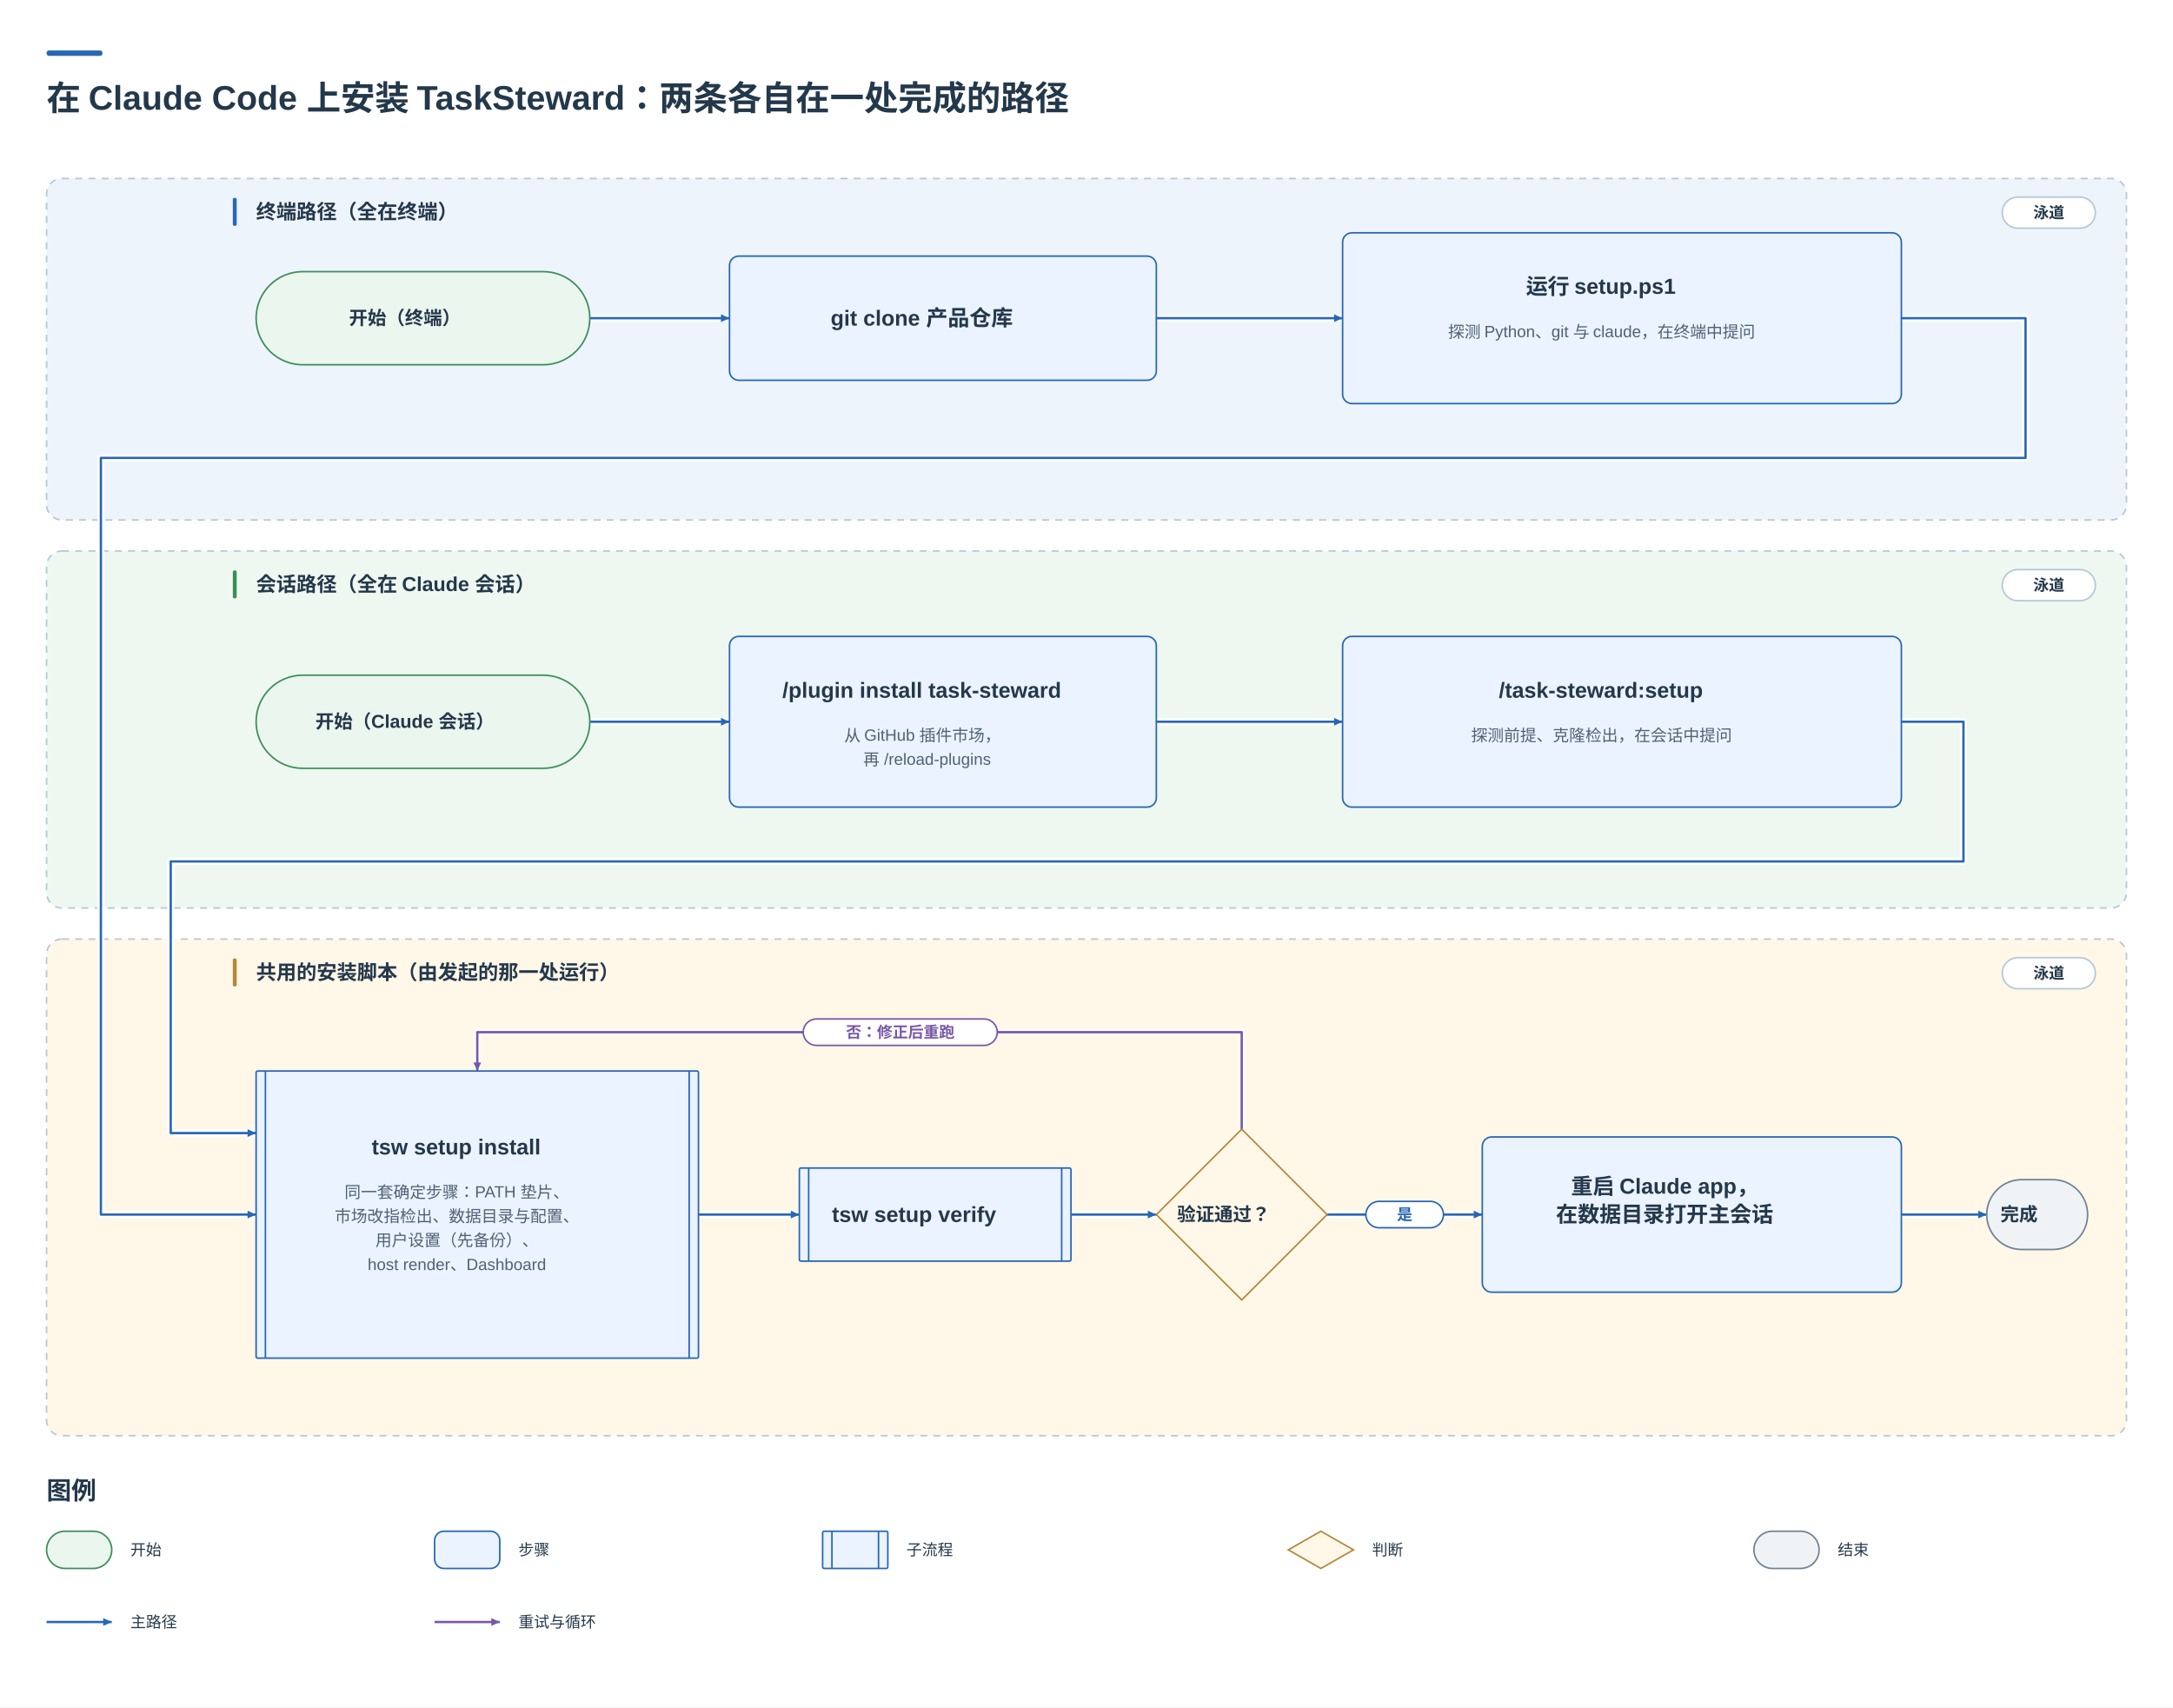
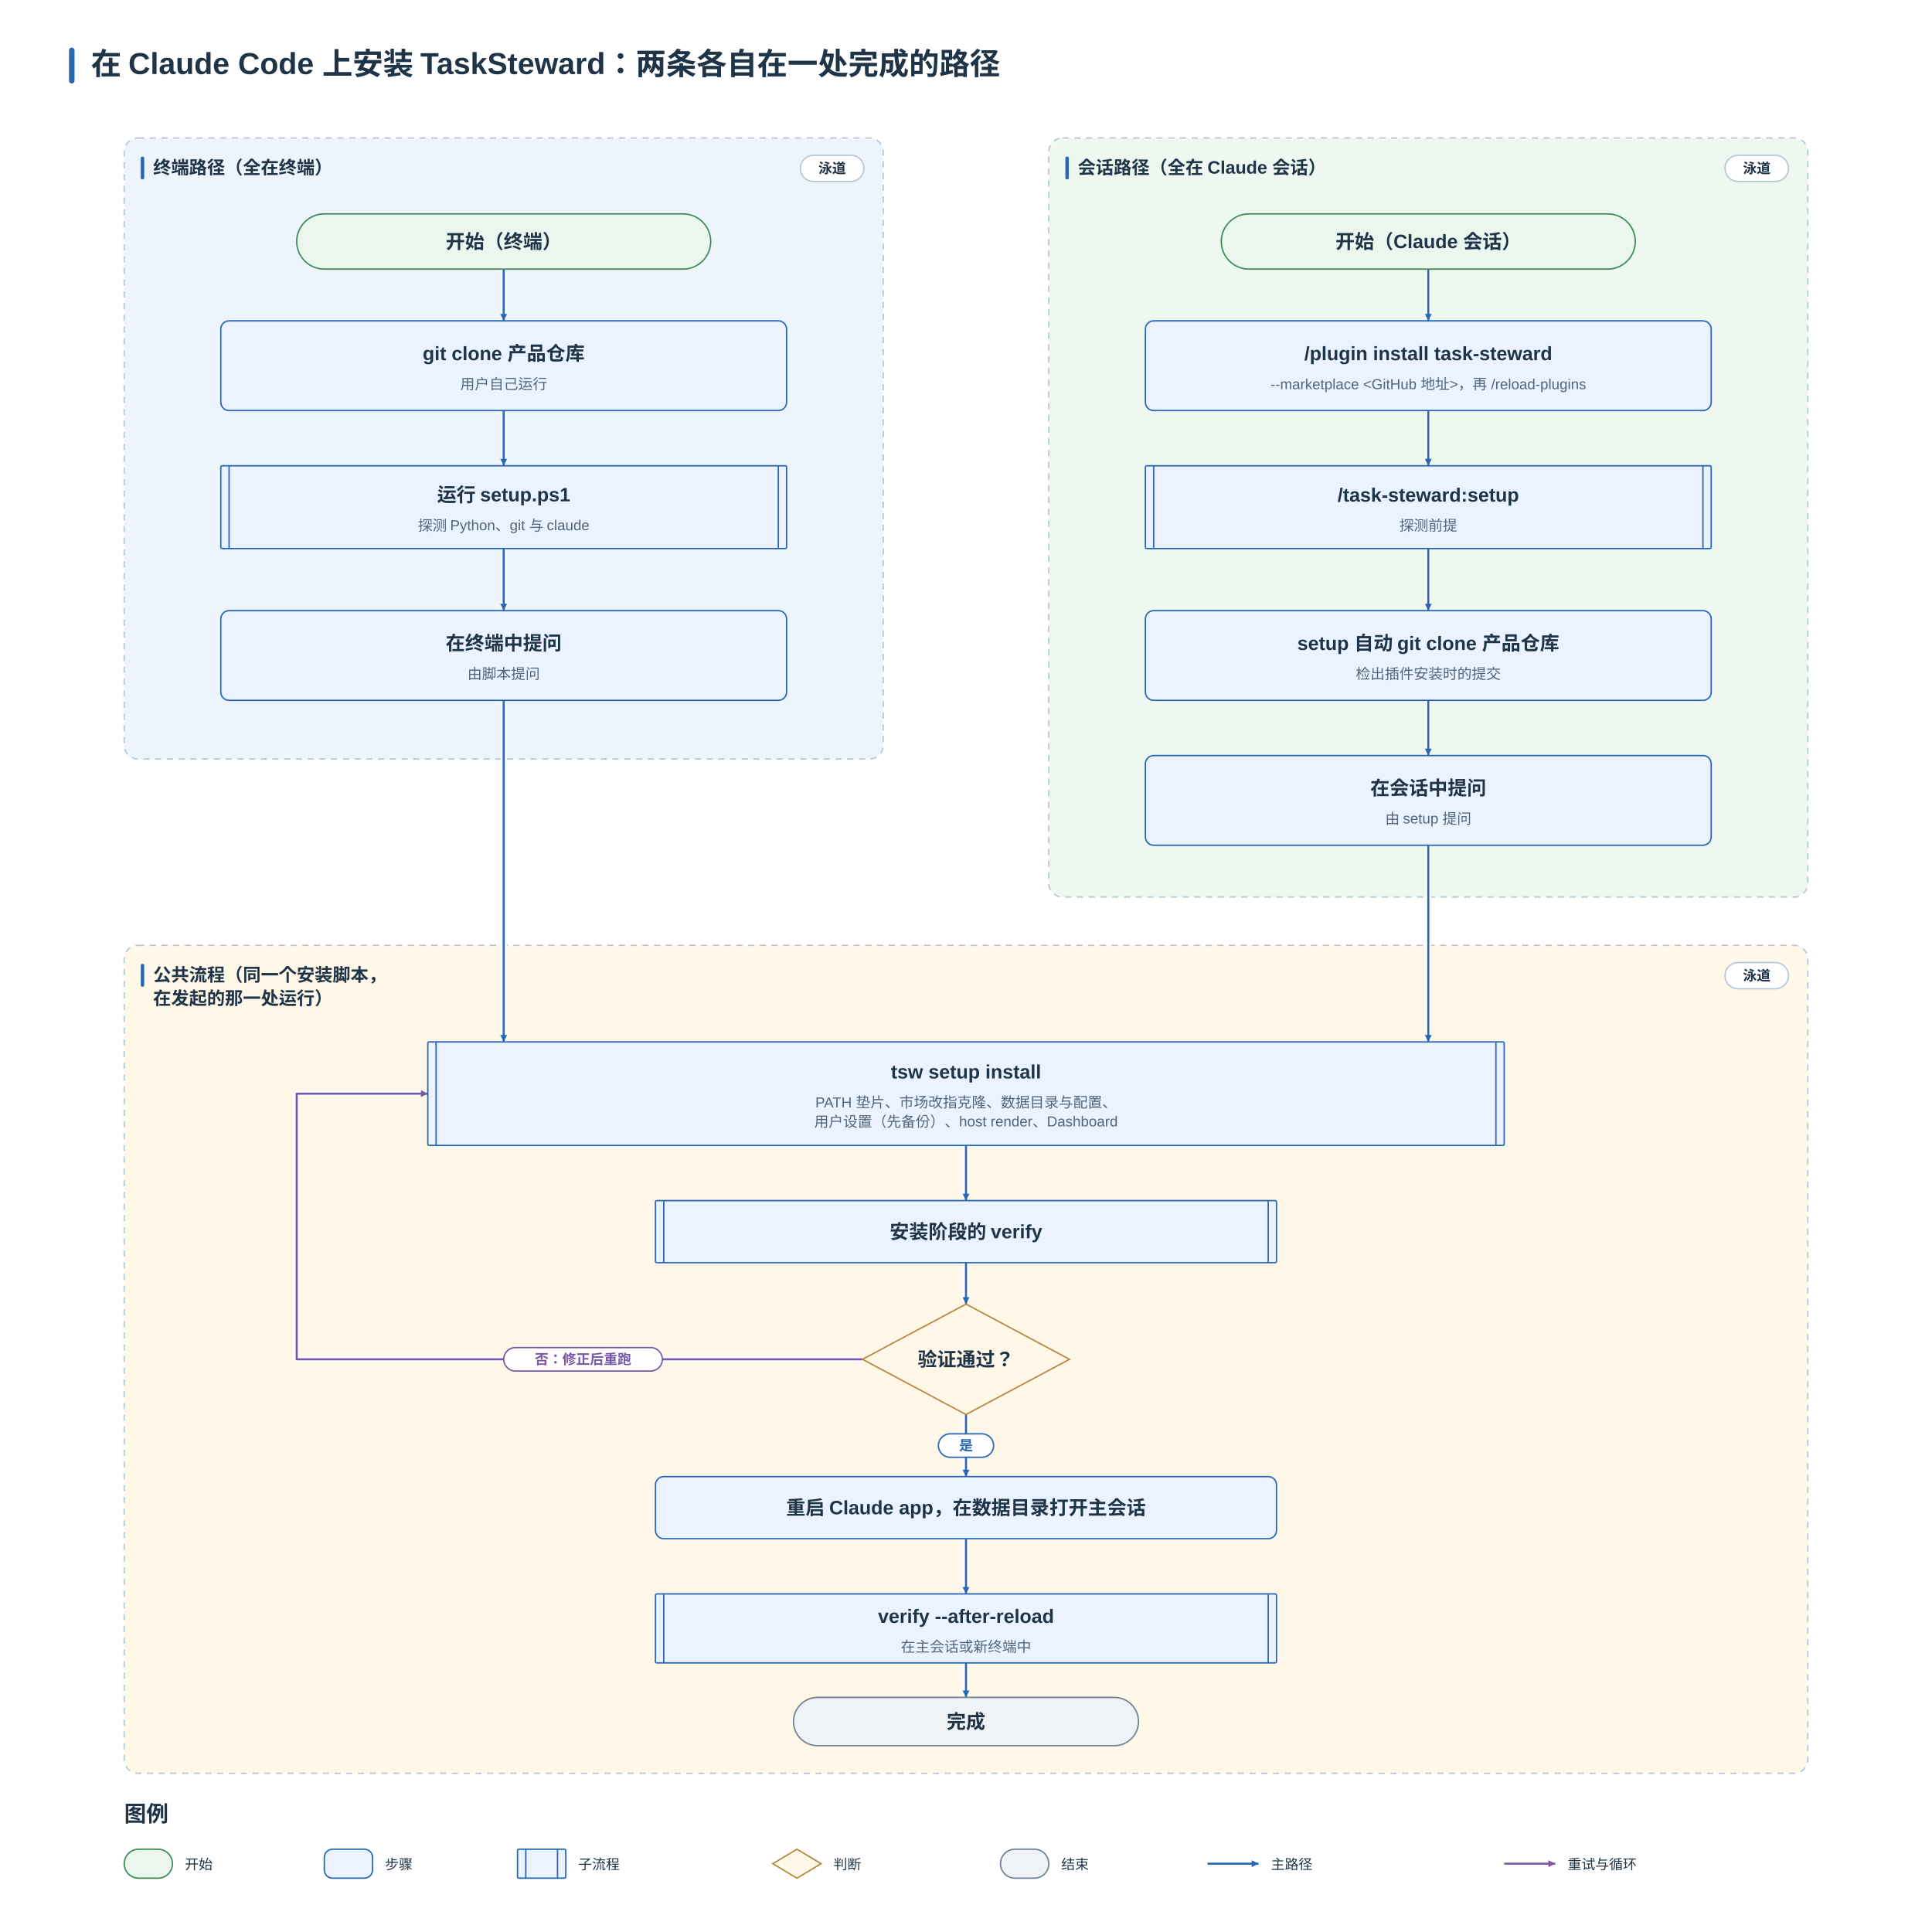
- <svg xmlns="http://www.w3.org/2000/svg" width="2800" height="2200" viewBox="0 0 2800 2200">
+ <svg xmlns="http://www.w3.org/2000/svg" width="2800" height="2800" viewBox="0 0 2800 2800">
  <defs>
-     <marker id="arrow-main" markerWidth="12" markerHeight="10" refX="11" refY="5" orient="auto" markerUnits="userSpaceOnUse">
-       <path d="M0 0 L11 5 L0 10 Z" fill="#2867B3" />
+     <marker id="arrow-main" markerWidth="12" markerHeight="12" refX="10" refY="5" orient="auto" markerUnits="userSpaceOnUse">
+       <path d="M 0 0 L 10 5 L 0 10 Z" fill="#2867B3" />
    </marker>
-     <marker id="arrow-loop" markerWidth="12" markerHeight="10" refX="11" refY="5" orient="auto" markerUnits="userSpaceOnUse">
-       <path d="M0 0 L11 5 L0 10 Z" fill="#7857A7" />
+     <marker id="arrow-loop" markerWidth="12" markerHeight="12" refX="10" refY="5" orient="auto" markerUnits="userSpaceOnUse">
+       <path d="M 0 0 L 10 5 L 0 10 Z" fill="#7857A7" />
    </marker>
  </defs>
-   <rect x="0" y="0" width="2800" height="2200" fill="white" />
+   <rect x="0" y="0" width="2800" height="2800" fill="#FFFFFF" />
  <g font-family="Segoe UI, &quot;Microsoft YaHei&quot;, Arial, sans-serif">
-     <rect x="60" y="65" width="72" height="7" rx="3" fill="#2867B3" />
-     <text x="60" y="142" font-size="44" font-weight="700" fill="#24384B" text-anchor="start">在 Claude Code 上安装 TaskSteward：两条各自在一处完成的路径</text>
-     <g data-boundary="Terminal path" data-box="60 230 2680 440">
-       <rect x="60" y="230" width="2680" height="440" rx="20" fill="#EEF4FC" stroke="#B6C7D6" stroke-width="2" stroke-dasharray="9 8" />
-       <rect x="300" y="255" width="5" height="36" rx="2" fill="#2867B3" />
-       <text x="330" y="282" font-size="26" font-weight="700" fill="#24384B" text-anchor="start">终端路径（全在终端）</text>
-       <rect x="2580" y="254" width="120" height="40" rx="20" fill="#FFFFFF" stroke="#B6C7D6" stroke-width="2" />
-       <text x="2640" y="281" font-size="20" font-weight="600" fill="#24384B" text-anchor="middle">泳道</text>
+     <rect x="100" y="69" width="8" height="52" rx="4" fill="#2867B3" />
+     <text x="132" y="108" font-size="44" font-weight="700" text-anchor="start" fill="#203448">在 Claude Code 上安装 TaskSteward：两条各自在一处完成的路径</text>
+     <g data-boundary="Terminal path" data-box="180 200 1100 900">
+       <rect x="180" y="200" width="1100" height="900" rx="20" fill="#EEF4FC" stroke="#B6C7D6" stroke-width="2" stroke-dasharray="9 8" />
+       <rect x="204" y="227" width="5" height="33" rx="2" fill="#2867B3" />
+       <text x="222" y="252" font-size="26" font-weight="700" text-anchor="start" fill="#203448">终端路径（全在终端）</text>
+       <text x="222" y="286" font-size="26" font-weight="700" text-anchor="start" fill="#203448" />
+       <rect x="1160" y="225" width="92" height="38" rx="19" fill="#FFFFFF" stroke="#B6C7D6" stroke-width="2" />
+       <text x="1206" y="251" font-size="20" font-weight="600" text-anchor="middle" fill="#203448">泳道</text>
    </g>
-     <g data-boundary="Session path" data-box="60 710 2680 460">
-       <rect x="60" y="710" width="2680" height="460" rx="20" fill="#EEF8F1" stroke="#B6C7D6" stroke-width="2" stroke-dasharray="9 8" />
-       <rect x="300" y="735" width="5" height="36" rx="2" fill="#3C8D5A" />
-       <text x="330" y="762" font-size="26" font-weight="700" fill="#24384B" text-anchor="start">会话路径（全在 Claude 会话）</text>
-       <rect x="2580" y="734" width="120" height="40" rx="20" fill="#FFFFFF" stroke="#B6C7D6" stroke-width="2" />
-       <text x="2640" y="761" font-size="20" font-weight="600" fill="#24384B" text-anchor="middle">泳道</text>
+     <g data-boundary="Session path" data-box="1520 200 1100 1100">
+       <rect x="1520" y="200" width="1100" height="1100" rx="20" fill="#EEF8F1" stroke="#B6C7D6" stroke-width="2" stroke-dasharray="9 8" />
+       <rect x="1544" y="227" width="5" height="33" rx="2" fill="#2867B3" />
+       <text x="1562" y="252" font-size="26" font-weight="700" text-anchor="start" fill="#203448">会话路径（全在 Claude 会话）</text>
+       <text x="1562" y="286" font-size="26" font-weight="700" text-anchor="start" fill="#203448" />
+       <rect x="2500" y="225" width="92" height="38" rx="19" fill="#FFFFFF" stroke="#B6C7D6" stroke-width="2" />
+       <text x="2546" y="251" font-size="20" font-weight="600" text-anchor="middle" fill="#203448">泳道</text>
    </g>
-     <g data-boundary="Shared installer (script)" data-box="60 1210 2680 640">
-       <rect x="60" y="1210" width="2680" height="640" rx="20" fill="#FFF7E8" stroke="#B6C7D6" stroke-width="2" stroke-dasharray="9 8" />
-       <rect x="300" y="1235" width="5" height="36" rx="2" fill="#B5873A" />
-       <text x="330" y="1262" font-size="26" font-weight="700" fill="#24384B" text-anchor="start">共用的安装脚本（由发起的那一处运行）</text>
-       <rect x="2580" y="1234" width="120" height="40" rx="20" fill="#FFFFFF" stroke="#B6C7D6" stroke-width="2" />
-       <text x="2640" y="1261" font-size="20" font-weight="600" fill="#24384B" text-anchor="middle">泳道</text>
+     <g data-boundary="Shared installer" data-box="180 1370 2440 1200">
+       <rect x="180" y="1370" width="2440" height="1200" rx="20" fill="#FFF7E8" stroke="#B6C7D6" stroke-width="2" stroke-dasharray="9 8" />
+       <rect x="204" y="1397" width="5" height="33" rx="2" fill="#2867B3" />
+       <text x="222" y="1422" font-size="26" font-weight="700" text-anchor="start" fill="#203448">公共流程（同一个安装脚本，</text>
+       <text x="222" y="1456" font-size="26" font-weight="700" text-anchor="start" fill="#203448">在发起的那一处运行）</text>
+       <rect x="2500" y="1395" width="92" height="38" rx="19" fill="#FFFFFF" stroke="#B6C7D6" stroke-width="2" />
+       <text x="2546" y="1421" font-size="20" font-weight="600" text-anchor="middle" fill="#203448">泳道</text>
    </g>
-     <path d="M760 410 H940" fill="none" stroke="white" stroke-width="9" stroke-linecap="round" stroke-linejoin="round" />
-     <path data-flow="1" data-category="main" stroke="#2867B3" marker-end="url(#arrow-main)" d="M760 410 H940" fill="none" stroke-width="3" stroke-linecap="round" stroke-linejoin="round" />
-     <path d="M1490 410 H1730" fill="none" stroke="white" stroke-width="9" stroke-linecap="round" stroke-linejoin="round" />
-     <path data-flow="2" data-category="main" stroke="#2867B3" marker-end="url(#arrow-main)" d="M1490 410 H1730" fill="none" stroke-width="3" stroke-linecap="round" stroke-linejoin="round" />
-     <path d="M2450 410 H2610 V590 H130 V1565 H330" fill="none" stroke="white" stroke-width="9" stroke-linecap="round" stroke-linejoin="round" />
-     <path data-flow="3" data-category="main" stroke="#2867B3" marker-end="url(#arrow-main)" d="M2450 410 H2610 V590 H130 V1565 H330" fill="none" stroke-width="3" stroke-linecap="round" stroke-linejoin="round" />
-     <path d="M760 930 H940" fill="none" stroke="white" stroke-width="9" stroke-linecap="round" stroke-linejoin="round" />
-     <path data-flow="4" data-category="main" stroke="#2867B3" marker-end="url(#arrow-main)" d="M760 930 H940" fill="none" stroke-width="3" stroke-linecap="round" stroke-linejoin="round" />
-     <path d="M1490 930 H1730" fill="none" stroke="white" stroke-width="9" stroke-linecap="round" stroke-linejoin="round" />
-     <path data-flow="5" data-category="main" stroke="#2867B3" marker-end="url(#arrow-main)" d="M1490 930 H1730" fill="none" stroke-width="3" stroke-linecap="round" stroke-linejoin="round" />
-     <path d="M2450 930 H2530 V1110 H220 V1460 H330" fill="none" stroke="white" stroke-width="9" stroke-linecap="round" stroke-linejoin="round" />
-     <path data-flow="6" data-category="main" stroke="#2867B3" marker-end="url(#arrow-main)" d="M2450 930 H2530 V1110 H220 V1460 H330" fill="none" stroke-width="3" stroke-linecap="round" stroke-linejoin="round" />
-     <path d="M900 1565 H1030" fill="none" stroke="white" stroke-width="9" stroke-linecap="round" stroke-linejoin="round" />
-     <path data-flow="7" data-category="main" stroke="#2867B3" marker-end="url(#arrow-main)" d="M900 1565 H1030" fill="none" stroke-width="3" stroke-linecap="round" stroke-linejoin="round" />
-     <path d="M1380 1565 H1490" fill="none" stroke="white" stroke-width="9" stroke-linecap="round" stroke-linejoin="round" />
-     <path data-flow="8" data-category="main" stroke="#2867B3" marker-end="url(#arrow-main)" d="M1380 1565 H1490" fill="none" stroke-width="3" stroke-linecap="round" stroke-linejoin="round" />
-     <path d="M1600 1455 V1330 H615 V1380" fill="none" stroke="white" stroke-width="9" stroke-linecap="round" stroke-linejoin="round" />
-     <path data-flow="9" data-category="loop" stroke="#7857A7" marker-end="url(#arrow-loop)" d="M1600 1455 V1330 H615 V1380" fill="none" stroke-width="3" stroke-linecap="round" stroke-linejoin="round" />
-     <path d="M1710 1565 H1910" fill="none" stroke="white" stroke-width="9" stroke-linecap="round" stroke-linejoin="round" />
-     <path data-flow="10" data-category="main" stroke="#2867B3" marker-end="url(#arrow-main)" d="M1710 1565 H1910" fill="none" stroke-width="3" stroke-linecap="round" stroke-linejoin="round" />
-     <path d="M2450 1565 H2560" fill="none" stroke="white" stroke-width="9" stroke-linecap="round" stroke-linejoin="round" />
-     <path data-flow="11" data-category="main" stroke="#2867B3" marker-end="url(#arrow-main)" d="M2450 1565 H2560" fill="none" stroke-width="3" stroke-linecap="round" stroke-linejoin="round" />
-     <g data-node="Start in a terminal" data-kind="start" data-box="330 350 430 120">
-       <rect x="330" y="350" width="430" height="120" rx="60.0" fill="#EAF6EE" stroke="#3C8D5A" stroke-width="2" />
-       <text x="545.0" y="418.16" font-size="24" font-weight="600" fill="#24384B" text-anchor="middle" xml:space="preserve">
-         <tspan x="545.0" y="418.16">开始（终端）</tspan>
-       </text>
+     <path d="M 730 390 V 465" fill="none" stroke="#FFFFFF" stroke-width="9" stroke-linejoin="round" />
+     <path data-flow="1" data-category="main" stroke="#2867B3" marker-end="url(#arrow-main)" d="M 730 390 V 465" fill="none" stroke-width="3" stroke-linejoin="round" />
+     <path d="M 730 595 V 675" fill="none" stroke="#FFFFFF" stroke-width="9" stroke-linejoin="round" />
+     <path data-flow="2" data-category="main" stroke="#2867B3" marker-end="url(#arrow-main)" d="M 730 595 V 675" fill="none" stroke-width="3" stroke-linejoin="round" />
+     <path d="M 730 795 V 885" fill="none" stroke="#FFFFFF" stroke-width="9" stroke-linejoin="round" />
+     <path data-flow="3" data-category="main" stroke="#2867B3" marker-end="url(#arrow-main)" d="M 730 795 V 885" fill="none" stroke-width="3" stroke-linejoin="round" />
+     <path d="M 730 1015 V 1510" fill="none" stroke="#FFFFFF" stroke-width="9" stroke-linejoin="round" />
+     <path data-flow="4" data-category="main" stroke="#2867B3" marker-end="url(#arrow-main)" d="M 730 1015 V 1510" fill="none" stroke-width="3" stroke-linejoin="round" />
+     <path d="M 2070 390 V 465" fill="none" stroke="#FFFFFF" stroke-width="9" stroke-linejoin="round" />
+     <path data-flow="5" data-category="main" stroke="#2867B3" marker-end="url(#arrow-main)" d="M 2070 390 V 465" fill="none" stroke-width="3" stroke-linejoin="round" />
+     <path d="M 2070 595 V 675" fill="none" stroke="#FFFFFF" stroke-width="9" stroke-linejoin="round" />
+     <path data-flow="6" data-category="main" stroke="#2867B3" marker-end="url(#arrow-main)" d="M 2070 595 V 675" fill="none" stroke-width="3" stroke-linejoin="round" />
+     <path d="M 2070 795 V 885" fill="none" stroke="#FFFFFF" stroke-width="9" stroke-linejoin="round" />
+     <path data-flow="7" data-category="main" stroke="#2867B3" marker-end="url(#arrow-main)" d="M 2070 795 V 885" fill="none" stroke-width="3" stroke-linejoin="round" />
+     <path d="M 2070 1015 V 1095" fill="none" stroke="#FFFFFF" stroke-width="9" stroke-linejoin="round" />
+     <path data-flow="8" data-category="main" stroke="#2867B3" marker-end="url(#arrow-main)" d="M 2070 1015 V 1095" fill="none" stroke-width="3" stroke-linejoin="round" />
+     <path d="M 2070 1225 V 1510" fill="none" stroke="#FFFFFF" stroke-width="9" stroke-linejoin="round" />
+     <path data-flow="9" data-category="main" stroke="#2867B3" marker-end="url(#arrow-main)" d="M 2070 1225 V 1510" fill="none" stroke-width="3" stroke-linejoin="round" />
+     <path d="M 1400 1660 V 1740" fill="none" stroke="#FFFFFF" stroke-width="9" stroke-linejoin="round" />
+     <path data-flow="10" data-category="main" stroke="#2867B3" marker-end="url(#arrow-main)" d="M 1400 1660 V 1740" fill="none" stroke-width="3" stroke-linejoin="round" />
+     <path d="M 1400 1830 V 1890" fill="none" stroke="#FFFFFF" stroke-width="9" stroke-linejoin="round" />
+     <path data-flow="11" data-category="main" stroke="#2867B3" marker-end="url(#arrow-main)" d="M 1400 1830 V 1890" fill="none" stroke-width="3" stroke-linejoin="round" />
+     <path d="M 1250 1970 H 430 V 1585 H 620" fill="none" stroke="#FFFFFF" stroke-width="9" stroke-linejoin="round" />
+     <path data-flow="12" data-category="loop" stroke="#7857A7" marker-end="url(#arrow-loop)" d="M 1250 1970 H 430 V 1585 H 620" fill="none" stroke-width="3" stroke-linejoin="round" />
+     <path d="M 1400 2050 V 2140" fill="none" stroke="#FFFFFF" stroke-width="9" stroke-linejoin="round" />
+     <path data-flow="13" data-category="main" stroke="#2867B3" marker-end="url(#arrow-main)" d="M 1400 2050 V 2140" fill="none" stroke-width="3" stroke-linejoin="round" />
+     <path d="M 1400 2230 V 2310" fill="none" stroke="#FFFFFF" stroke-width="9" stroke-linejoin="round" />
+     <path data-flow="14" data-category="main" stroke="#2867B3" marker-end="url(#arrow-main)" d="M 1400 2230 V 2310" fill="none" stroke-width="3" stroke-linejoin="round" />
+     <path d="M 1400 2410 V 2460" fill="none" stroke="#FFFFFF" stroke-width="9" stroke-linejoin="round" />
+     <path data-flow="15" data-category="main" stroke="#2867B3" marker-end="url(#arrow-main)" d="M 1400 2410 V 2460" fill="none" stroke-width="3" stroke-linejoin="round" />
+     <g data-node="Start in a terminal" data-kind="start" data-box="430 310 600 80">
+       <rect x="430" y="310" width="600" height="80" rx="40.0" fill="#EAF6EE" stroke="#3C8D5A" stroke-width="2" />
+       <text x="730.0" y="360.0" font-size="28" font-weight="600" text-anchor="middle" fill="#203448">开始（终端）</text>
    </g>
-     <g data-node="git clone the product repository" data-kind="step" data-box="940 330 550 160">
-       <rect x="940" y="330" width="550" height="160" rx="12" fill="#EAF3FF" stroke="#2867B3" stroke-width="2" />
-       <text x="1215.0" y="419.52" font-size="28" font-weight="600" fill="#24384B" text-anchor="middle" xml:space="preserve">
-         <tspan x="1215.0" y="419.52">git clone 产品仓库</tspan>
-       </text>
+     <g data-node="git clone the product repository" data-kind="step" data-box="320 465 820 130">
+       <rect x="320" y="465" width="820" height="130" rx="12" fill="#EAF3FF" stroke="#2867B3" stroke-width="2" />
+       <text x="730.0" y="522.0" font-size="28" font-weight="600" text-anchor="middle" fill="#203448">git clone 产品仓库</text>
+       <text x="730.0" y="564.0" font-size="21" font-weight="400" text-anchor="middle" fill="#52657A">用户自己运行</text>
    </g>
-     <g data-node="Run setup.ps1" data-kind="step" data-box="1730 300 720 220">
-       <rect x="1730" y="300" width="720" height="220" rx="12" fill="#EAF3FF" stroke="#2867B3" stroke-width="2" />
-       <text x="2090.0" y="379.0" font-size="28" font-weight="600" fill="#24384B" text-anchor="middle" xml:space="preserve">
-         <tspan x="2090.0" y="379.0">运行 setup.ps1</tspan>
-       </text>
-       <text x="2090.0" y="435.0" font-size="21" font-weight="400" fill="#506174" text-anchor="middle" xml:space="preserve">
-         <tspan x="2090.0" y="435.0">探测 Python、git 与 claude，在终端中提问</tspan>
-         <tspan x="2090.0" y="466.0" />
-       </text>
+     <g data-node="Run setup.ps1" data-kind="subprocess" data-box="320 675 820 120">
+       <rect x="320" y="675" width="820" height="120" rx="2" fill="#EAF3FF" stroke="#2867B3" stroke-width="2" />
+       <line x1="332" y1="675" x2="332" y2="795" stroke="#2867B3" stroke-width="2" />
+       <line x1="1128" y1="675" x2="1128" y2="795" stroke="#2867B3" stroke-width="2" />
+       <text x="730.0" y="727.0" font-size="28" font-weight="600" text-anchor="middle" fill="#203448">运行 setup.ps1</text>
+       <text x="730.0" y="769.0" font-size="21" font-weight="400" text-anchor="middle" fill="#52657A">探测 Python、git 与 claude</text>
    </g>
-     <g data-node="Start in a Claude session" data-kind="start" data-box="330 870 430 120">
-       <rect x="330" y="870" width="430" height="120" rx="60.0" fill="#EAF6EE" stroke="#3C8D5A" stroke-width="2" />
-       <text x="545.0" y="938.16" font-size="24" font-weight="600" fill="#24384B" text-anchor="middle" xml:space="preserve">
-         <tspan x="545.0" y="938.16">开始（Claude 会话）</tspan>
-       </text>
+     <g data-node="Ask the questions in the terminal" data-kind="step" data-box="320 885 820 130">
+       <rect x="320" y="885" width="820" height="130" rx="12" fill="#EAF3FF" stroke="#2867B3" stroke-width="2" />
+       <text x="730.0" y="942.0" font-size="28" font-weight="600" text-anchor="middle" fill="#203448">在终端中提问</text>
+       <text x="730.0" y="984.0" font-size="21" font-weight="400" text-anchor="middle" fill="#52657A">由脚本提问</text>
    </g>
-     <g data-node="/plugin install task-steward" data-kind="step" data-box="940 820 550 220">
-       <rect x="940" y="820" width="550" height="220" rx="12" fill="#EAF3FF" stroke="#2867B3" stroke-width="2" />
-       <text x="1215.0" y="899.0" font-size="28" font-weight="600" fill="#24384B" text-anchor="middle" xml:space="preserve">
-         <tspan x="1215.0" y="899.0">/plugin install task-steward</tspan>
-       </text>
-       <text x="1215.0" y="955.0" font-size="21" font-weight="400" fill="#506174" text-anchor="middle" xml:space="preserve">
-         <tspan x="1215.0" y="955.0">从 GitHub 插件市场，</tspan>
-         <tspan x="1215.0" y="986.0">再 /reload-plugins</tspan>
-       </text>
+     <g data-node="Start in a session" data-kind="start" data-box="1770 310 600 80">
+       <rect x="1770" y="310" width="600" height="80" rx="40.0" fill="#EAF6EE" stroke="#3C8D5A" stroke-width="2" />
+       <text x="2070.0" y="360.0" font-size="28" font-weight="600" text-anchor="middle" fill="#203448">开始（Claude 会话）</text>
    </g>
-     <g data-node="/task-steward:setup" data-kind="step" data-box="1730 820 720 220">
-       <rect x="1730" y="820" width="720" height="220" rx="12" fill="#EAF3FF" stroke="#2867B3" stroke-width="2" />
-       <text x="2090.0" y="899.0" font-size="28" font-weight="600" fill="#24384B" text-anchor="middle" xml:space="preserve">
-         <tspan x="2090.0" y="899.0">/task-steward:setup</tspan>
-       </text>
-       <text x="2090.0" y="955.0" font-size="21" font-weight="400" fill="#506174" text-anchor="middle" xml:space="preserve">
-         <tspan x="2090.0" y="955.0">探测前提、克隆检出，在会话中提问</tspan>
-         <tspan x="2090.0" y="986.0" />
-       </text>
+     <g data-node="/plugin install task-steward" data-kind="step" data-box="1660 465 820 130">
+       <rect x="1660" y="465" width="820" height="130" rx="12" fill="#EAF3FF" stroke="#2867B3" stroke-width="2" />
+       <text x="2070.0" y="522.0" font-size="28" font-weight="600" text-anchor="middle" fill="#203448">/plugin install task-steward</text>
+       <text x="2070.0" y="564.0" font-size="21" font-weight="400" text-anchor="middle" fill="#52657A">--marketplace &lt;GitHub 地址&gt;，再 /reload-plugins</text>
    </g>
-     <g data-node="tsw setup install" data-kind="subprocess" data-box="330 1380 570 370">
-       <rect x="330" y="1380" width="570" height="370" rx="2" fill="#EAF3FF" stroke="#2867B3" stroke-width="2" />
-       <line x1="342" y1="1380" x2="342" y2="1750" stroke="#2867B3" stroke-width="2" />
-       <line x1="888" y1="1380" x2="888" y2="1750" stroke="#2867B3" stroke-width="2" />
-       <text x="615.0" y="1487.5" font-size="28" font-weight="600" fill="#24384B" text-anchor="middle" xml:space="preserve">
-         <tspan x="615.0" y="1487.5">tsw setup install</tspan>
-       </text>
-       <text x="615.0" y="1543.5" font-size="21" font-weight="400" fill="#506174" text-anchor="middle" xml:space="preserve">
-         <tspan x="615.0" y="1543.5">同一套确定步骤：PATH 垫片、</tspan>
-         <tspan x="615.0" y="1574.5">市场改指检出、数据目录与配置、</tspan>
-         <tspan x="615.0" y="1605.5">用户设置（先备份）、</tspan>
-         <tspan x="615.0" y="1636.5">host render、Dashboard</tspan>
-         <tspan x="615.0" y="1667.5" />
-       </text>
+     <g data-node="/task-steward:setup" data-kind="subprocess" data-box="1660 675 820 120">
+       <rect x="1660" y="675" width="820" height="120" rx="2" fill="#EAF3FF" stroke="#2867B3" stroke-width="2" />
+       <line x1="1672" y1="675" x2="1672" y2="795" stroke="#2867B3" stroke-width="2" />
+       <line x1="2468" y1="675" x2="2468" y2="795" stroke="#2867B3" stroke-width="2" />
+       <text x="2070.0" y="727.0" font-size="28" font-weight="600" text-anchor="middle" fill="#203448">/task-steward:setup</text>
+       <text x="2070.0" y="769.0" font-size="21" font-weight="400" text-anchor="middle" fill="#52657A">探测前提</text>
    </g>
-     <g data-node="tsw setup verify" data-kind="subprocess" data-box="1030 1505 350 120">
-       <rect x="1030" y="1505" width="350" height="120" rx="2" fill="#EAF3FF" stroke="#2867B3" stroke-width="2" />
-       <line x1="1042" y1="1505" x2="1042" y2="1625" stroke="#2867B3" stroke-width="2" />
-       <line x1="1368" y1="1505" x2="1368" y2="1625" stroke="#2867B3" stroke-width="2" />
-       <text x="1205.0" y="1574.52" font-size="28" font-weight="600" fill="#24384B" text-anchor="middle" xml:space="preserve">
-         <tspan x="1205.0" y="1574.52">tsw setup verify</tspan>
-       </text>
+     <g data-node="setup clones the product repository" data-kind="step" data-box="1660 885 820 130">
+       <rect x="1660" y="885" width="820" height="130" rx="12" fill="#EAF3FF" stroke="#2867B3" stroke-width="2" />
+       <text x="2070.0" y="942.0" font-size="28" font-weight="600" text-anchor="middle" fill="#203448">setup 自动 git clone 产品仓库</text>
+       <text x="2070.0" y="984.0" font-size="21" font-weight="400" text-anchor="middle" fill="#52657A">检出插件安装时的提交</text>
    </g>
-     <g data-node="Verified?" data-kind="decision" data-box="1490 1455 220 220">
-       <polygon points="1600.0,1455 1710,1565.0 1600.0,1675 1490,1565.0" fill="#FFF7E8" stroke="#B5873A" stroke-width="2" />
-       <text x="1600.0" y="1573.16" font-size="24" font-weight="600" fill="#24384B" text-anchor="middle" xml:space="preserve">
-         <tspan x="1600.0" y="1573.16">验证通过？</tspan>
-       </text>
+     <g data-node="Ask the questions in the session" data-kind="step" data-box="1660 1095 820 130">
+       <rect x="1660" y="1095" width="820" height="130" rx="12" fill="#EAF3FF" stroke="#2867B3" stroke-width="2" />
+       <text x="2070.0" y="1152.0" font-size="28" font-weight="600" text-anchor="middle" fill="#203448">在会话中提问</text>
+       <text x="2070.0" y="1194.0" font-size="21" font-weight="400" text-anchor="middle" fill="#52657A">由 setup 提问</text>
    </g>
-     <g data-node="Restart Claude app, open the main session in the data directory" data-kind="step" data-box="1910 1465 540 200">
-       <rect x="1910" y="1465" width="540" height="200" rx="12" fill="#EAF3FF" stroke="#2867B3" stroke-width="2" />
-       <text x="2180.0" y="1538.52" font-size="28" font-weight="600" fill="#24384B" text-anchor="middle" xml:space="preserve">
-         <tspan x="2180.0" y="1538.52">重启 Claude app，</tspan>
-         <tspan x="2180.0" y="1574.52">在数据目录打开主会话</tspan>
-         <tspan x="2180.0" y="1610.52" />
-       </text>
+     <g data-node="tsw setup install" data-kind="subprocess" data-box="620 1510 1560 150">
+       <rect x="620" y="1510" width="1560" height="150" rx="2" fill="#EAF3FF" stroke="#2867B3" stroke-width="2" />
+       <line x1="632" y1="1510" x2="632" y2="1660" stroke="#2867B3" stroke-width="2" />
+       <line x1="2168" y1="1510" x2="2168" y2="1660" stroke="#2867B3" stroke-width="2" />
+       <text x="1400.0" y="1563.0" font-size="28" font-weight="600" text-anchor="middle" fill="#203448">tsw setup install</text>
+       <text x="1400.0" y="1605.0" font-size="21" font-weight="400" text-anchor="middle" fill="#52657A">PATH 垫片、市场改指克隆、数据目录与配置、</text>
+       <text x="1400.0" y="1633.0" font-size="21" font-weight="400" text-anchor="middle" fill="#52657A">用户设置（先备份）、host render、Dashboard</text>
    </g>
-     <g data-node="Done" data-kind="end" data-box="2560 1520 130 90">
-       <rect x="2560" y="1520" width="130" height="90" rx="45.0" fill="#F0F3F6" stroke="#708294" stroke-width="2" />
-       <text x="2625.0" y="1573.16" font-size="24" font-weight="600" fill="#24384B" text-anchor="middle" xml:space="preserve">
-         <tspan x="2625.0" y="1573.16">完成</tspan>
-       </text>
+     <g data-node="Install-time verify" data-kind="subprocess" data-box="950 1740 900 90">
+       <rect x="950" y="1740" width="900" height="90" rx="2" fill="#EAF3FF" stroke="#2867B3" stroke-width="2" />
+       <line x1="962" y1="1740" x2="962" y2="1830" stroke="#2867B3" stroke-width="2" />
+       <line x1="1838" y1="1740" x2="1838" y2="1830" stroke="#2867B3" stroke-width="2" />
+       <text x="1400.0" y="1795.0" font-size="28" font-weight="600" text-anchor="middle" fill="#203448">安装阶段的 verify</text>
    </g>
-     <g data-badge="9" data-box="1035 1313 250 34">
-       <rect x="1035" y="1313" width="250" height="34" rx="17" fill="#FFFFFF" stroke="#7857A7" stroke-width="2" />
-       <text x="1160.0" y="1337" font-size="20" font-weight="600" fill="#7857A7" text-anchor="middle">否：修正后重跑</text>
+     <g data-node="Verified?" data-kind="decision" data-box="1250 1890 300 160">
+       <polygon points="1400.0,1890 1550,1970.0 1400.0,2050 1250,1970.0" fill="#FFF7E8" stroke="#B5873A" stroke-width="2" />
+       <text x="1400.0" y="1980.0" font-size="28" font-weight="600" text-anchor="middle" fill="#203448">验证通过？</text>
    </g>
-     <g data-badge="10" data-box="1760 1548 100 34">
-       <rect x="1760" y="1548" width="100" height="34" rx="17" fill="#FFFFFF" stroke="#2867B3" stroke-width="2" />
-       <text x="1810.0" y="1572" font-size="20" font-weight="600" fill="#2867B3" text-anchor="middle">是</text>
+     <g data-node="Restart Claude app, open the main session" data-kind="step" data-box="950 2140 900 90">
+       <rect x="950" y="2140" width="900" height="90" rx="12" fill="#EAF3FF" stroke="#2867B3" stroke-width="2" />
+       <text x="1400.0" y="2195.0" font-size="28" font-weight="600" text-anchor="middle" fill="#203448">重启 Claude app，在数据目录打开主会话</text>
    </g>
-     <text x="60" y="1932" font-size="32" font-weight="700" fill="#24384B" text-anchor="start">图例</text>
-     <rect x="60" y="1973" width="84" height="48" rx="24.0" fill="#EAF6EE" stroke="#3C8D5A" stroke-width="2" />
-     <text x="168" y="2004" font-size="20" font-weight="400" fill="#24384B" text-anchor="start">开始</text>
-     <rect x="560" y="1973" width="84" height="48" rx="12" fill="#EAF3FF" stroke="#2867B3" stroke-width="2" />
-     <text x="668" y="2004" font-size="20" font-weight="400" fill="#24384B" text-anchor="start">步骤</text>
-     <rect x="1060" y="1973" width="84" height="48" rx="2" fill="#EAF3FF" stroke="#2867B3" stroke-width="2" />
-     <line x1="1072" y1="1973" x2="1072" y2="2021" stroke="#2867B3" stroke-width="2" />
-     <line x1="1132" y1="1973" x2="1132" y2="2021" stroke="#2867B3" stroke-width="2" />
-     <text x="1168" y="2004" font-size="20" font-weight="400" fill="#24384B" text-anchor="start">子流程</text>
-     <polygon points="1702.0,1973 1744,1997.0 1702.0,2021 1660,1997.0" fill="#FFF7E8" stroke="#B5873A" stroke-width="2" />
-     <text x="1768" y="2004" font-size="20" font-weight="400" fill="#24384B" text-anchor="start">判断</text>
-     <rect x="2260" y="1973" width="84" height="48" rx="24.0" fill="#F0F3F6" stroke="#708294" stroke-width="2" />
-     <text x="2368" y="2004" font-size="20" font-weight="400" fill="#24384B" text-anchor="start">结束</text>
-     <path d="M60 2090 H144" fill="none" stroke="#2867B3" stroke-width="3" stroke-linejoin="round" marker-end="url(#arrow-main)" />
-     <text x="168" y="2097" font-size="20" font-weight="400" fill="#24384B" text-anchor="start">主路径</text>
-     <path d="M560 2090 H644" fill="none" stroke="#7857A7" stroke-width="3" stroke-linejoin="round" marker-end="url(#arrow-loop)" />
-     <text x="668" y="2097" font-size="20" font-weight="400" fill="#24384B" text-anchor="start">重试与循环</text>
+     <g data-node="verify --after-reload" data-kind="subprocess" data-box="950 2310 900 100">
+       <rect x="950" y="2310" width="900" height="100" rx="2" fill="#EAF3FF" stroke="#2867B3" stroke-width="2" />
+       <line x1="962" y1="2310" x2="962" y2="2410" stroke="#2867B3" stroke-width="2" />
+       <line x1="1838" y1="2310" x2="1838" y2="2410" stroke="#2867B3" stroke-width="2" />
+       <text x="1400.0" y="2352.0" font-size="28" font-weight="600" text-anchor="middle" fill="#203448">verify --after-reload</text>
+       <text x="1400.0" y="2394.0" font-size="21" font-weight="400" text-anchor="middle" fill="#52657A">在主会话或新终端中</text>
+     </g>
+     <g data-node="Done" data-kind="end" data-box="1150 2460 500 70">
+       <rect x="1150" y="2460" width="500" height="70" rx="35.0" fill="#F0F3F6" stroke="#708294" stroke-width="2" />
+       <text x="1400.0" y="2505.0" font-size="28" font-weight="600" text-anchor="middle" fill="#203448">完成</text>
+     </g>
+     <g data-badge="12" data-box="730 1953 230 34">
+       <rect x="730" y="1953" width="230" height="34" rx="17" fill="#FFFFFF" stroke="#7857A7" stroke-width="2" />
+       <text x="845.0" y="1977" font-size="20" font-weight="600" text-anchor="middle" fill="#7857A7">否：修正后重跑</text>
+     </g>
+     <g data-badge="13" data-box="1360 2078 80 34">
+       <rect x="1360" y="2078" width="80" height="34" rx="17" fill="#FFFFFF" stroke="#2867B3" stroke-width="2" />
+       <text x="1400.0" y="2102" font-size="20" font-weight="600" text-anchor="middle" fill="#2867B3">是</text>
+     </g>
+     <text x="180" y="2640" font-size="32" font-weight="700" text-anchor="start" fill="#203448">图例</text>
+     <rect x="180" y="2680" width="70" height="42" rx="21.0" fill="#EAF6EE" stroke="#3C8D5A" stroke-width="2" />
+     <text x="268" y="2709" font-size="20" font-weight="400" text-anchor="start" fill="#203448">开始</text>
+     <rect x="470" y="2680" width="70" height="42" rx="12" fill="#EAF3FF" stroke="#2867B3" stroke-width="2" />
+     <text x="558" y="2709" font-size="20" font-weight="400" text-anchor="start" fill="#203448">步骤</text>
+     <rect x="750" y="2680" width="70" height="42" rx="2" fill="#EAF3FF" stroke="#2867B3" stroke-width="2" />
+     <line x1="762" y1="2680" x2="762" y2="2722" stroke="#2867B3" stroke-width="2" />
+     <line x1="808" y1="2680" x2="808" y2="2722" stroke="#2867B3" stroke-width="2" />
+     <text x="838" y="2709" font-size="20" font-weight="400" text-anchor="start" fill="#203448">子流程</text>
+     <polygon points="1155.0,2680 1190,2701.0 1155.0,2722 1120,2701.0" fill="#FFF7E8" stroke="#B5873A" stroke-width="2" />
+     <text x="1208" y="2709" font-size="20" font-weight="400" text-anchor="start" fill="#203448">判断</text>
+     <rect x="1450" y="2680" width="70" height="42" rx="21.0" fill="#F0F3F6" stroke="#708294" stroke-width="2" />
+     <text x="1538" y="2709" font-size="20" font-weight="400" text-anchor="start" fill="#203448">结束</text>
+     <path d="M 1750 2701 H 1824" fill="none" stroke="#2867B3" stroke-width="3" marker-end="url(#arrow-main)" />
+     <text x="1842" y="2709" font-size="20" font-weight="400" text-anchor="start" fill="#203448">主路径</text>
+     <path d="M 2180 2701 H 2254" fill="none" stroke="#7857A7" stroke-width="3" marker-end="url(#arrow-loop)" />
+     <text x="2272" y="2709" font-size="20" font-weight="400" text-anchor="start" fill="#203448">重试与循环</text>
  </g>
</svg>
